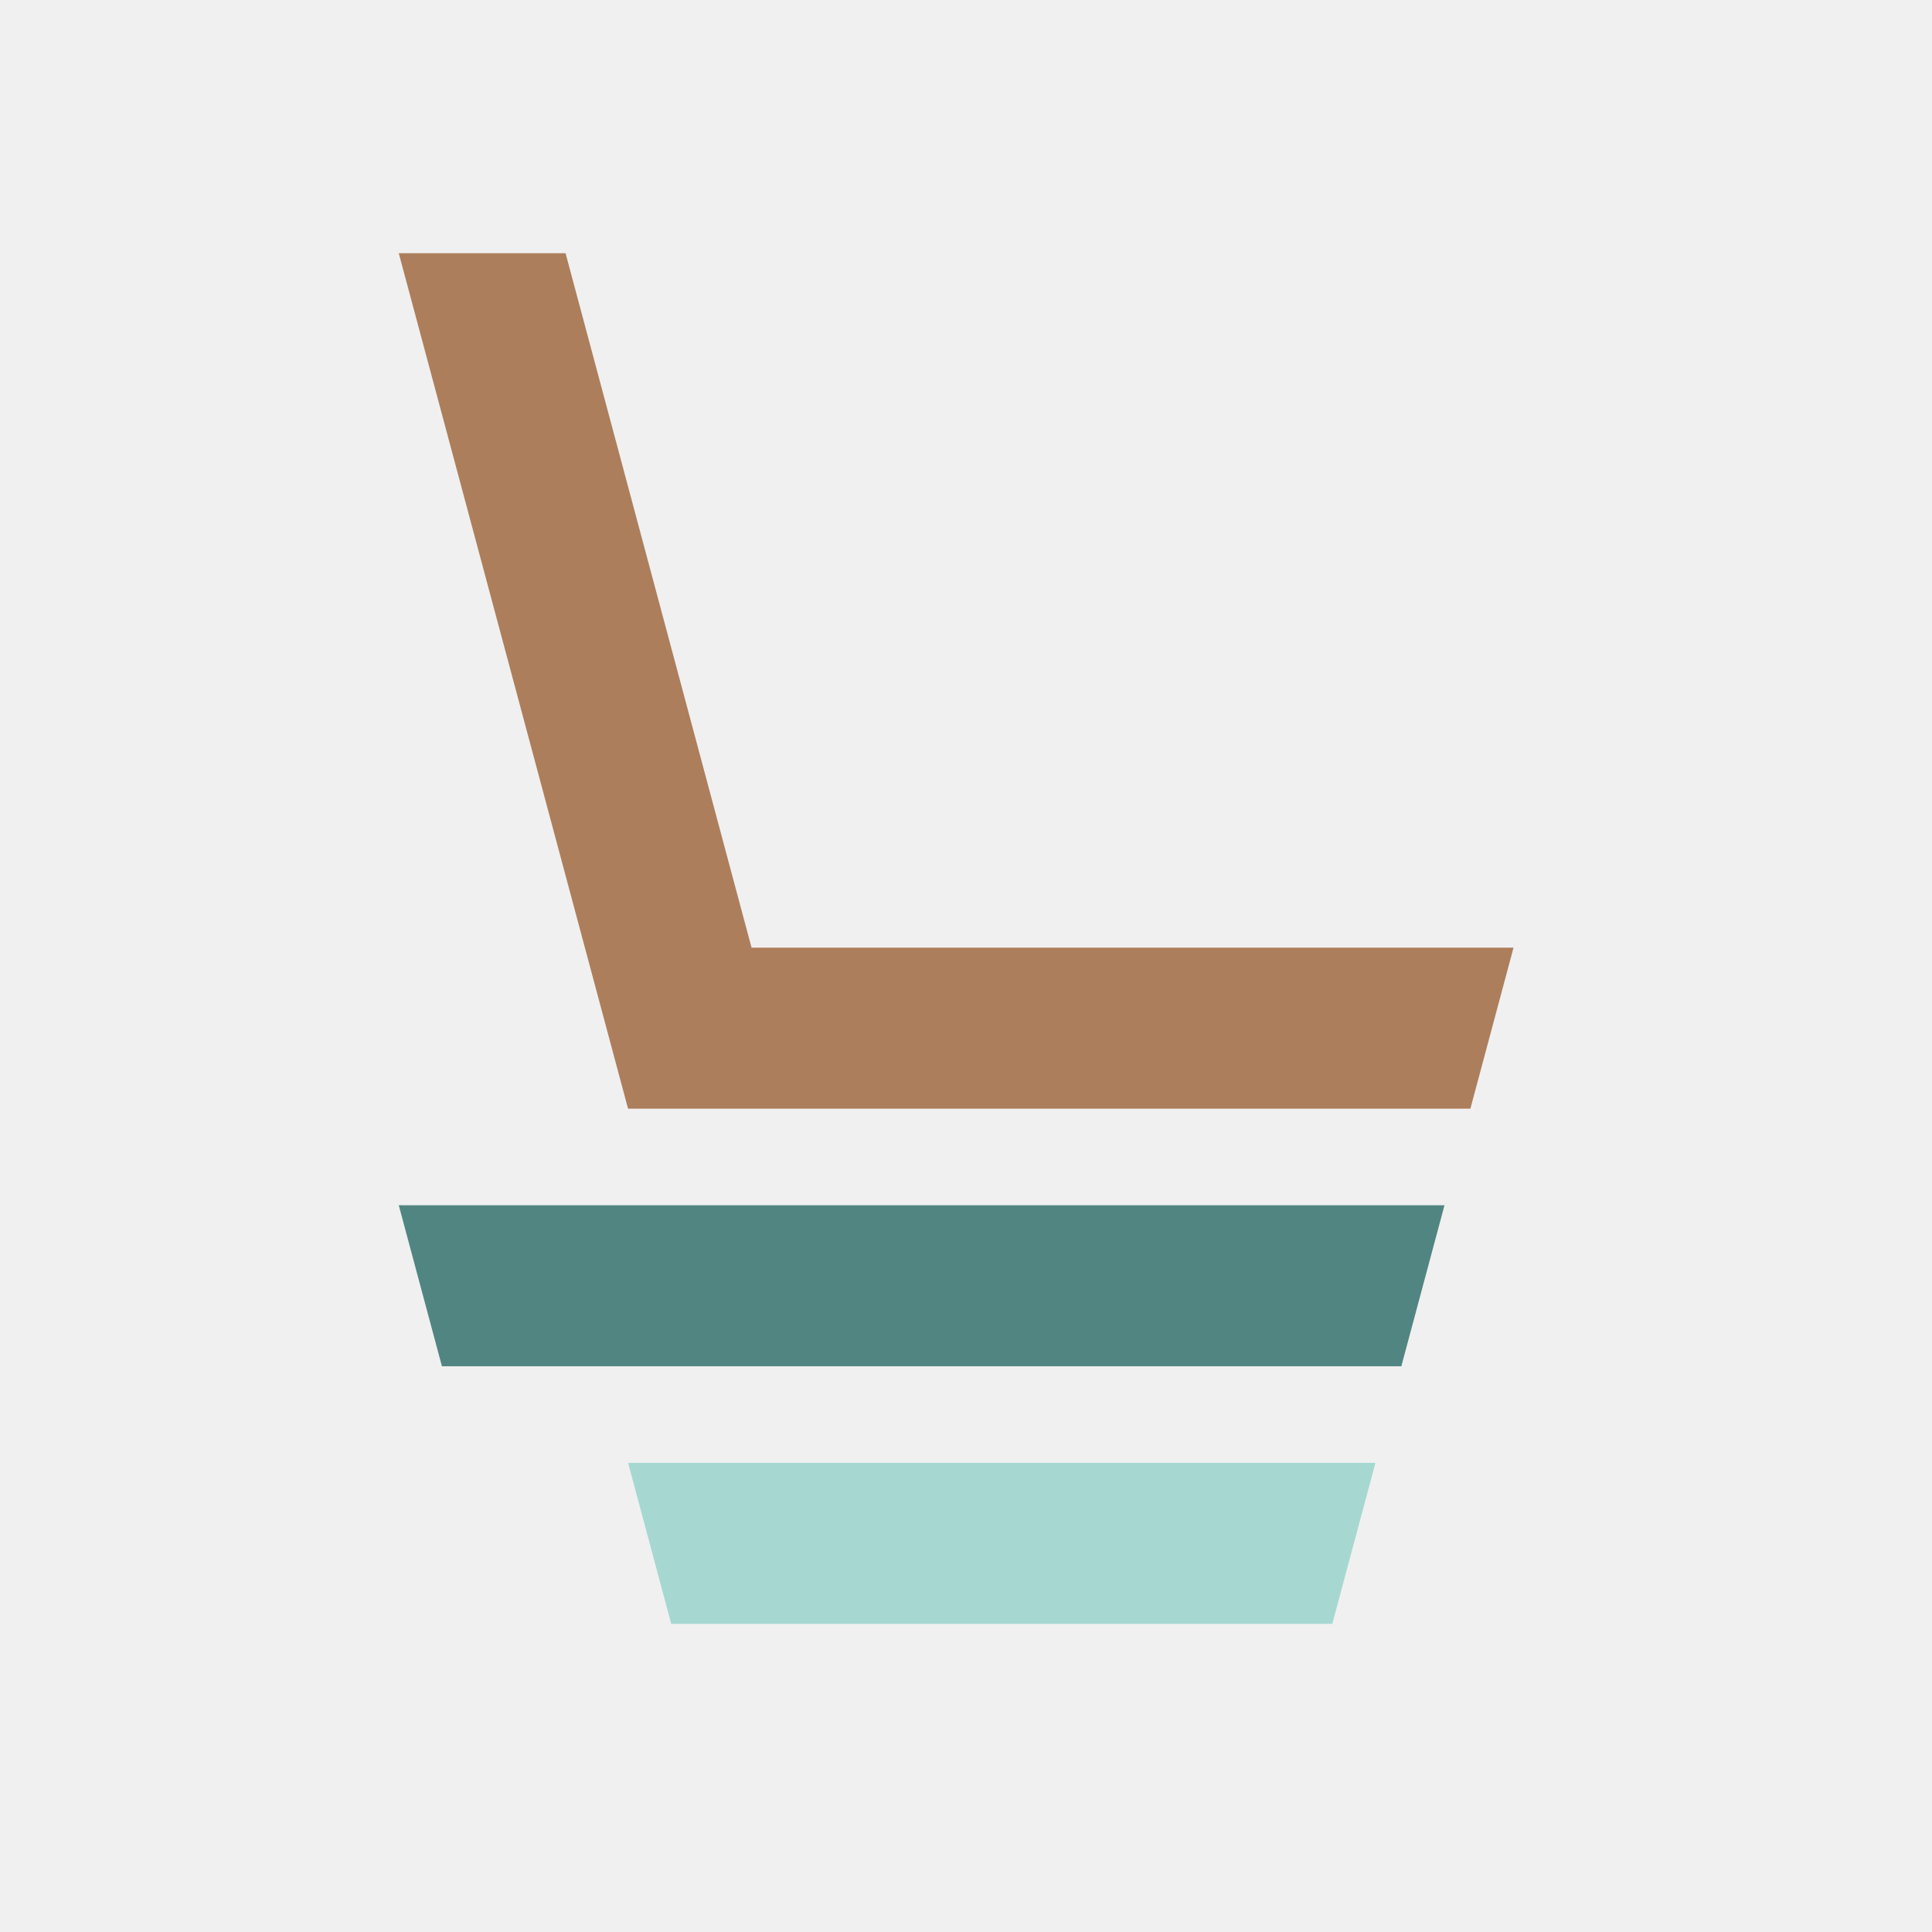
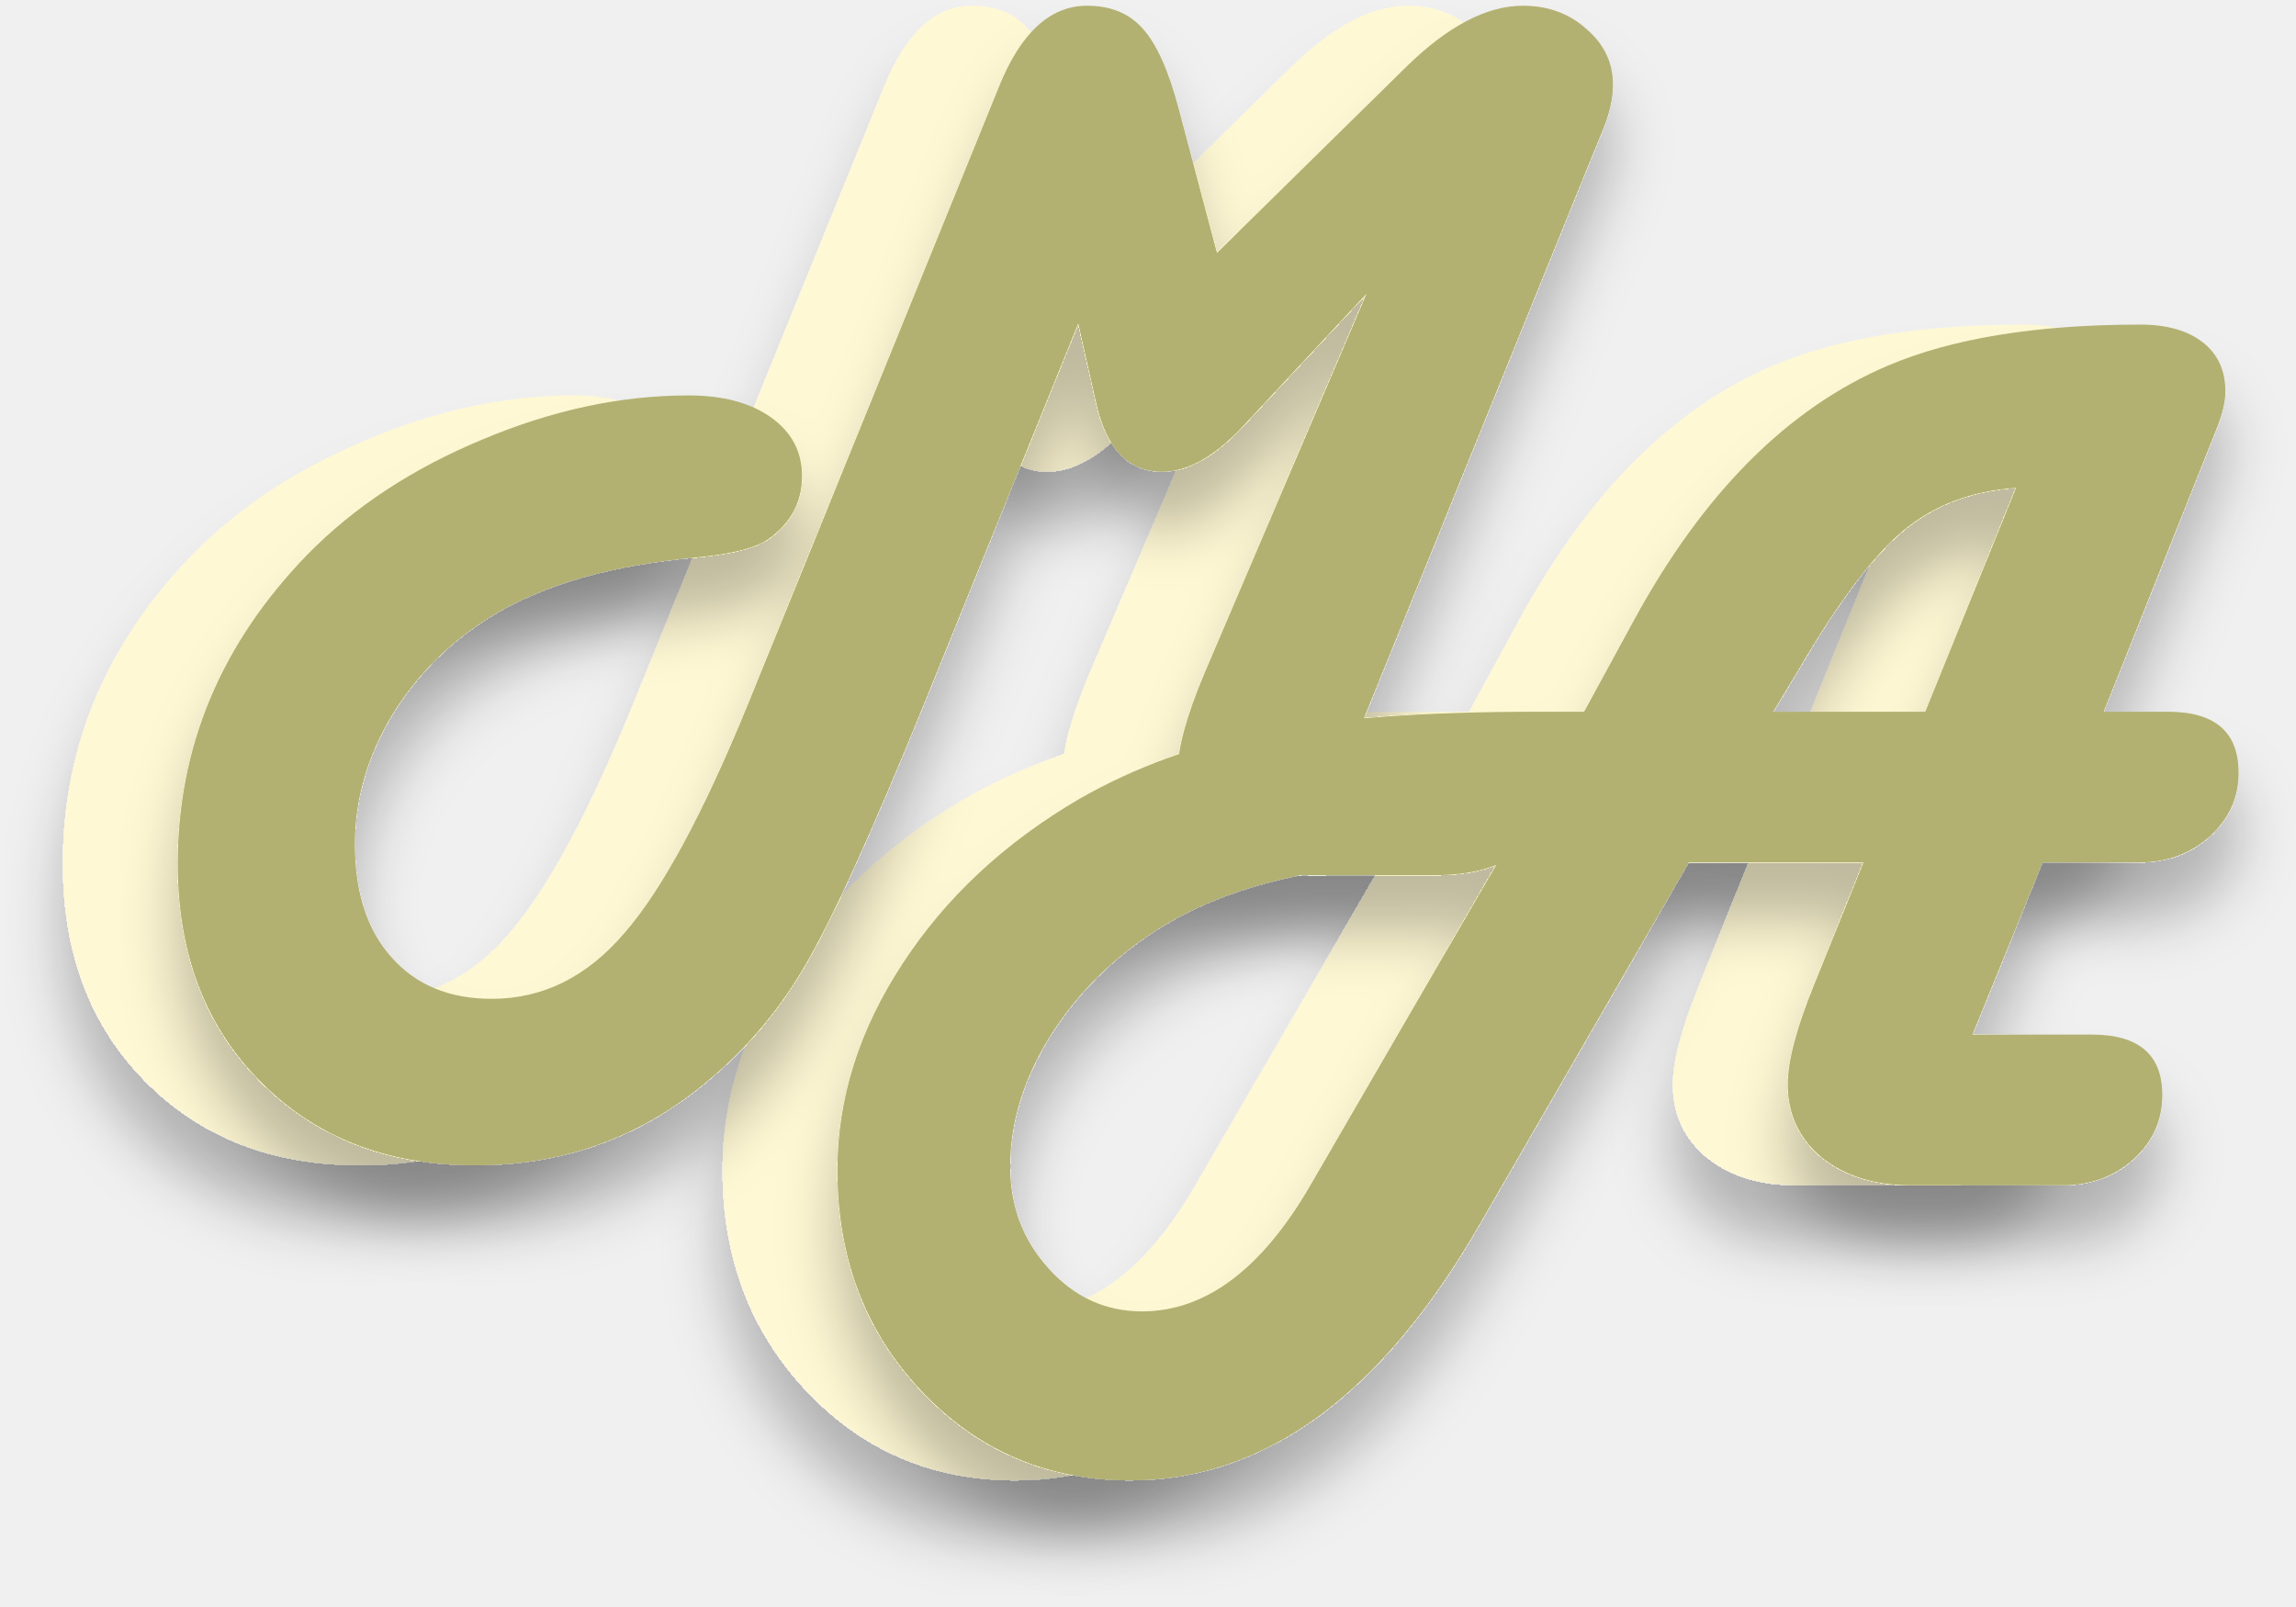
- <svg xmlns="http://www.w3.org/2000/svg" width="42" height="42" viewBox="0 0 42 42" fill="none">
-   <mask id="mask0_1206_10" style="mask-type:luminance" maskUnits="userSpaceOnUse" x="0" y="0" width="42" height="42">
-     <path d="M42 0H0V42H42V0Z" fill="white" />
-   </mask>
-   <g mask="url(#mask0_1206_10)">
-     <path d="M32.903 20.601L31.965 24.101H13.653L8.669 5.505H12.295L16.338 20.601H32.903Z" fill="#AD7E5C" />
-     <path d="M31.402 26.201L30.464 29.701H9.607L8.669 26.201H31.402Z" fill="#518581" />
-     <path d="M29.901 31.801L28.963 35.301H14.592L13.654 31.801H29.901Z" fill="#A6D8D1" />
+ <svg xmlns="http://www.w3.org/2000/svg" width="160" height="112" viewBox="0 0 160 112" fill="none">
+   <g filter="url(#filter0_d_239_2)">
+     <path d="M86.87 50.497H93.989C98.061 50.497 100.098 51.889 100.098 54.672C100.098 56.664 99.38 58.217 97.944 59.33C96.538 60.443 94.546 61 91.968 61H83.618C80.571 61 78.213 60.37 76.543 59.11C74.902 57.821 74.082 55.99 74.082 53.617C74.082 52.094 74.697 49.867 75.928 46.938L87.222 20.482L78.74 29.579C76.719 31.776 74.8 32.875 72.983 32.875C70.61 32.875 69.072 31.249 68.369 27.997L67.139 22.548L56.416 49.003C52.725 58.085 49.912 64.252 47.978 67.504C46.045 70.785 43.54 73.627 40.464 76.029C36.011 79.486 30.898 81.215 25.127 81.215C18.975 81.215 13.979 79.267 10.142 75.37C6.304 71.503 4.385 66.449 4.385 60.209C4.385 52.035 7.402 44.843 13.438 38.632C16.689 35.321 20.747 32.655 25.61 30.634C30.474 28.583 35.264 27.558 39.98 27.558C42.383 27.558 44.302 28.07 45.737 29.096C47.173 30.121 47.891 31.483 47.891 33.183C47.891 34.97 47.129 36.42 45.605 37.533C44.727 38.178 43.027 38.617 40.508 38.852C34.678 39.379 29.976 40.712 26.401 42.851C23.442 44.638 21.084 46.967 19.326 49.838C17.598 52.709 16.733 55.712 16.733 58.847C16.733 62.187 17.583 64.809 19.282 66.713C20.981 68.647 23.311 69.613 26.27 69.613C29.814 69.613 32.891 68.09 35.498 65.043C38.135 62.025 41.02 56.679 44.155 49.003L61.602 6.068C63.125 2.289 65.176 0.399 67.754 0.399C69.394 0.399 70.684 0.927 71.621 1.981C72.588 3.036 73.423 4.882 74.126 7.519L76.807 17.626L89.99 4.662C92.891 1.82 95.601 0.399 98.12 0.399C99.878 0.399 101.357 0.941 102.559 2.025C103.789 3.08 104.404 4.369 104.404 5.893C104.404 6.859 104.17 7.914 103.701 9.057L102.69 11.518L86.87 50.497Z" fill="#FFF8D4" />
+     <path d="M121.855 60.107H109.683L95.137 85.288C88.281 97.212 80.151 103.174 70.747 103.174C64.976 103.174 60.127 101.093 56.201 96.933C52.305 92.802 50.356 87.675 50.356 81.552C50.356 76.572 51.865 71.782 54.883 67.182C57.9 62.553 62.017 58.715 67.231 55.669C71.128 53.442 75.449 51.875 80.195 50.967C84.941 50.058 91.255 49.604 99.136 49.604H102.388L105.859 43.232C110.693 34.355 116.597 28.437 123.569 25.478C128.052 23.574 133.911 22.622 141.147 22.622C142.993 22.622 144.443 23.032 145.498 23.852C146.553 24.673 147.08 25.815 147.08 27.28C147.08 27.954 146.904 28.745 146.553 29.653L146.157 30.664L138.599 49.604H141.938H143.081C146.362 49.604 148.003 51.025 148.003 53.867C148.003 55.595 147.329 57.075 145.981 58.305C144.634 59.507 142.993 60.107 141.06 60.107H139.873H134.336L129.458 72.104H136.621H137.764C141.045 72.104 142.686 73.51 142.686 76.323C142.686 78.081 142.012 79.575 140.664 80.805C139.316 82.007 137.676 82.607 135.742 82.607H134.556H125.151C122.632 82.607 120.566 81.963 118.955 80.674C117.373 79.355 116.582 77.656 116.582 75.576C116.582 73.965 117.183 71.679 118.384 68.72L121.855 60.107ZM126.162 49.604L132.49 34.004C129.385 34.209 126.763 35.205 124.624 36.992C122.515 38.75 120.098 41.958 117.373 46.616L115.571 49.604H126.162ZM96.367 60.107H92.632C84.253 60.107 77.603 61.66 72.681 64.765C69.546 66.757 67.041 69.248 65.166 72.236C63.32 75.224 62.398 78.242 62.398 81.289C62.398 84.072 63.291 86.445 65.078 88.408C66.865 90.4 69.033 91.396 71.582 91.396C76.006 91.396 79.917 88.466 83.315 82.607L96.367 60.107Z" fill="#FFF8D4" />
  </g>
+   <g filter="url(#filter1_d_239_2)">
+     <path d="M94.87 50.497H101.989C106.062 50.497 108.098 51.889 108.098 54.672C108.098 56.664 107.38 58.217 105.944 59.33C104.538 60.443 102.546 61 99.968 61H91.618C88.571 61 86.213 60.37 84.543 59.11C82.902 57.821 82.082 55.99 82.082 53.617C82.082 52.094 82.697 49.867 83.928 46.938L95.222 20.482L86.74 29.579C84.719 31.776 82.8 32.875 80.983 32.875C78.61 32.875 77.072 31.249 76.369 27.997L75.139 22.548L64.416 49.003C60.725 58.085 57.912 64.252 55.978 67.504C54.045 70.785 51.54 73.627 48.464 76.029C44.011 79.486 38.898 81.215 33.127 81.215C26.975 81.215 21.98 79.267 18.142 75.37C14.304 71.503 12.385 66.449 12.385 60.209C12.385 52.035 15.402 44.843 21.438 38.632C24.689 35.321 28.747 32.655 33.61 30.634C38.474 28.583 43.264 27.558 47.98 27.558C50.383 27.558 52.302 28.07 53.737 29.096C55.173 30.121 55.891 31.483 55.891 33.183C55.891 34.97 55.129 36.42 53.605 37.533C52.727 38.178 51.027 38.617 48.508 38.852C42.678 39.379 37.976 40.712 34.401 42.851C31.442 44.638 29.084 46.967 27.326 49.838C25.598 52.709 24.733 55.712 24.733 58.847C24.733 62.187 25.583 64.809 27.282 66.713C28.981 68.647 31.311 69.613 34.27 69.613C37.815 69.613 40.891 68.09 43.498 65.043C46.135 62.025 49.02 56.679 52.155 49.003L69.602 6.068C71.125 2.289 73.176 0.399 75.754 0.399C77.394 0.399 78.684 0.927 79.621 1.981C80.588 3.036 81.423 4.882 82.126 7.519L84.807 17.626L97.99 4.662C100.891 1.82 103.601 0.399 106.12 0.399C107.878 0.399 109.357 0.941 110.559 2.025C111.789 3.08 112.404 4.369 112.404 5.893C112.404 6.859 112.17 7.914 111.701 9.057L110.69 11.518L94.87 50.497Z" fill="#B3B172" />
+     <path d="M129.855 60.107H117.683L103.137 85.288C96.281 97.212 88.151 103.174 78.747 103.174C72.976 103.174 68.127 101.093 64.201 96.933C60.305 92.802 58.356 87.675 58.356 81.552C58.356 76.572 59.865 71.782 62.883 67.182C65.9 62.553 70.017 58.715 75.231 55.669C79.128 53.442 83.449 51.875 88.195 50.967C92.941 50.058 99.255 49.604 107.136 49.604H110.388L113.859 43.232C118.693 34.355 124.597 28.437 131.569 25.478C136.052 23.574 141.911 22.622 149.147 22.622C150.993 22.622 152.443 23.032 153.498 23.852C154.553 24.673 155.08 25.815 155.08 27.28C155.08 27.954 154.904 28.745 154.553 29.653L154.157 30.664L146.599 49.604H149.938H151.081C154.362 49.604 156.003 51.025 156.003 53.867C156.003 55.595 155.329 57.075 153.981 58.305C152.634 59.507 150.993 60.107 149.06 60.107H147.873H142.336L137.458 72.104H144.621H145.764C149.045 72.104 150.686 73.51 150.686 76.323C150.686 78.081 150.012 79.575 148.664 80.805C147.316 82.007 145.676 82.607 143.742 82.607H142.556H133.151C130.632 82.607 128.566 81.963 126.955 80.674C125.373 79.355 124.582 77.656 124.582 75.576C124.582 73.965 125.183 71.679 126.384 68.72L129.855 60.107ZM134.162 49.604L140.49 34.004C137.385 34.209 134.763 35.205 132.624 36.992C130.515 38.75 128.098 41.958 125.373 46.616L123.571 49.604H134.162ZM104.367 60.107H100.632C92.253 60.107 85.603 61.66 80.681 64.765C77.546 66.757 75.041 69.248 73.166 72.236C71.32 75.224 70.397 78.242 70.397 81.289C70.397 84.072 71.291 86.445 73.078 88.408C74.865 90.4 77.033 91.396 79.582 91.396C84.006 91.396 87.917 88.466 91.315 82.607L104.367 60.107Z" fill="#B3B172" />
+   </g>
+   <defs>
+     <filter id="filter0_d_239_2" x="0.385" y="0.399" width="151.618" height="110.774" filterUnits="userSpaceOnUse" color-interpolation-filters="sRGB">
+       <feFlood flood-opacity="0" result="BackgroundImageFix" />
+       <feColorMatrix in="SourceAlpha" type="matrix" values="0 0 0 0 0 0 0 0 0 0 0 0 0 0 0 0 0 0 127 0" result="hardAlpha" />
+       <feOffset dy="4" />
+       <feGaussianBlur stdDeviation="2" />
+       <feComposite in2="hardAlpha" operator="out" />
+       <feColorMatrix type="matrix" values="0 0 0 0 0 0 0 0 0 0 0 0 0 0 0 0 0 0 0.25 0" />
+       <feBlend mode="normal" in2="BackgroundImageFix" result="effect1_dropShadow_239_2" />
+       <feBlend mode="normal" in="SourceGraphic" in2="effect1_dropShadow_239_2" result="shape" />
+     </filter>
+     <filter id="filter1_d_239_2" x="8.385" y="0.399" width="151.618" height="110.774" filterUnits="userSpaceOnUse" color-interpolation-filters="sRGB">
+       <feFlood flood-opacity="0" result="BackgroundImageFix" />
+       <feColorMatrix in="SourceAlpha" type="matrix" values="0 0 0 0 0 0 0 0 0 0 0 0 0 0 0 0 0 0 127 0" result="hardAlpha" />
+       <feOffset dy="4" />
+       <feGaussianBlur stdDeviation="2" />
+       <feComposite in2="hardAlpha" operator="out" />
+       <feColorMatrix type="matrix" values="0 0 0 0 0 0 0 0 0 0 0 0 0 0 0 0 0 0 0.25 0" />
+       <feBlend mode="normal" in2="BackgroundImageFix" result="effect1_dropShadow_239_2" />
+       <feBlend mode="normal" in="SourceGraphic" in2="effect1_dropShadow_239_2" result="shape" />
+     </filter>
+   </defs>
</svg>
